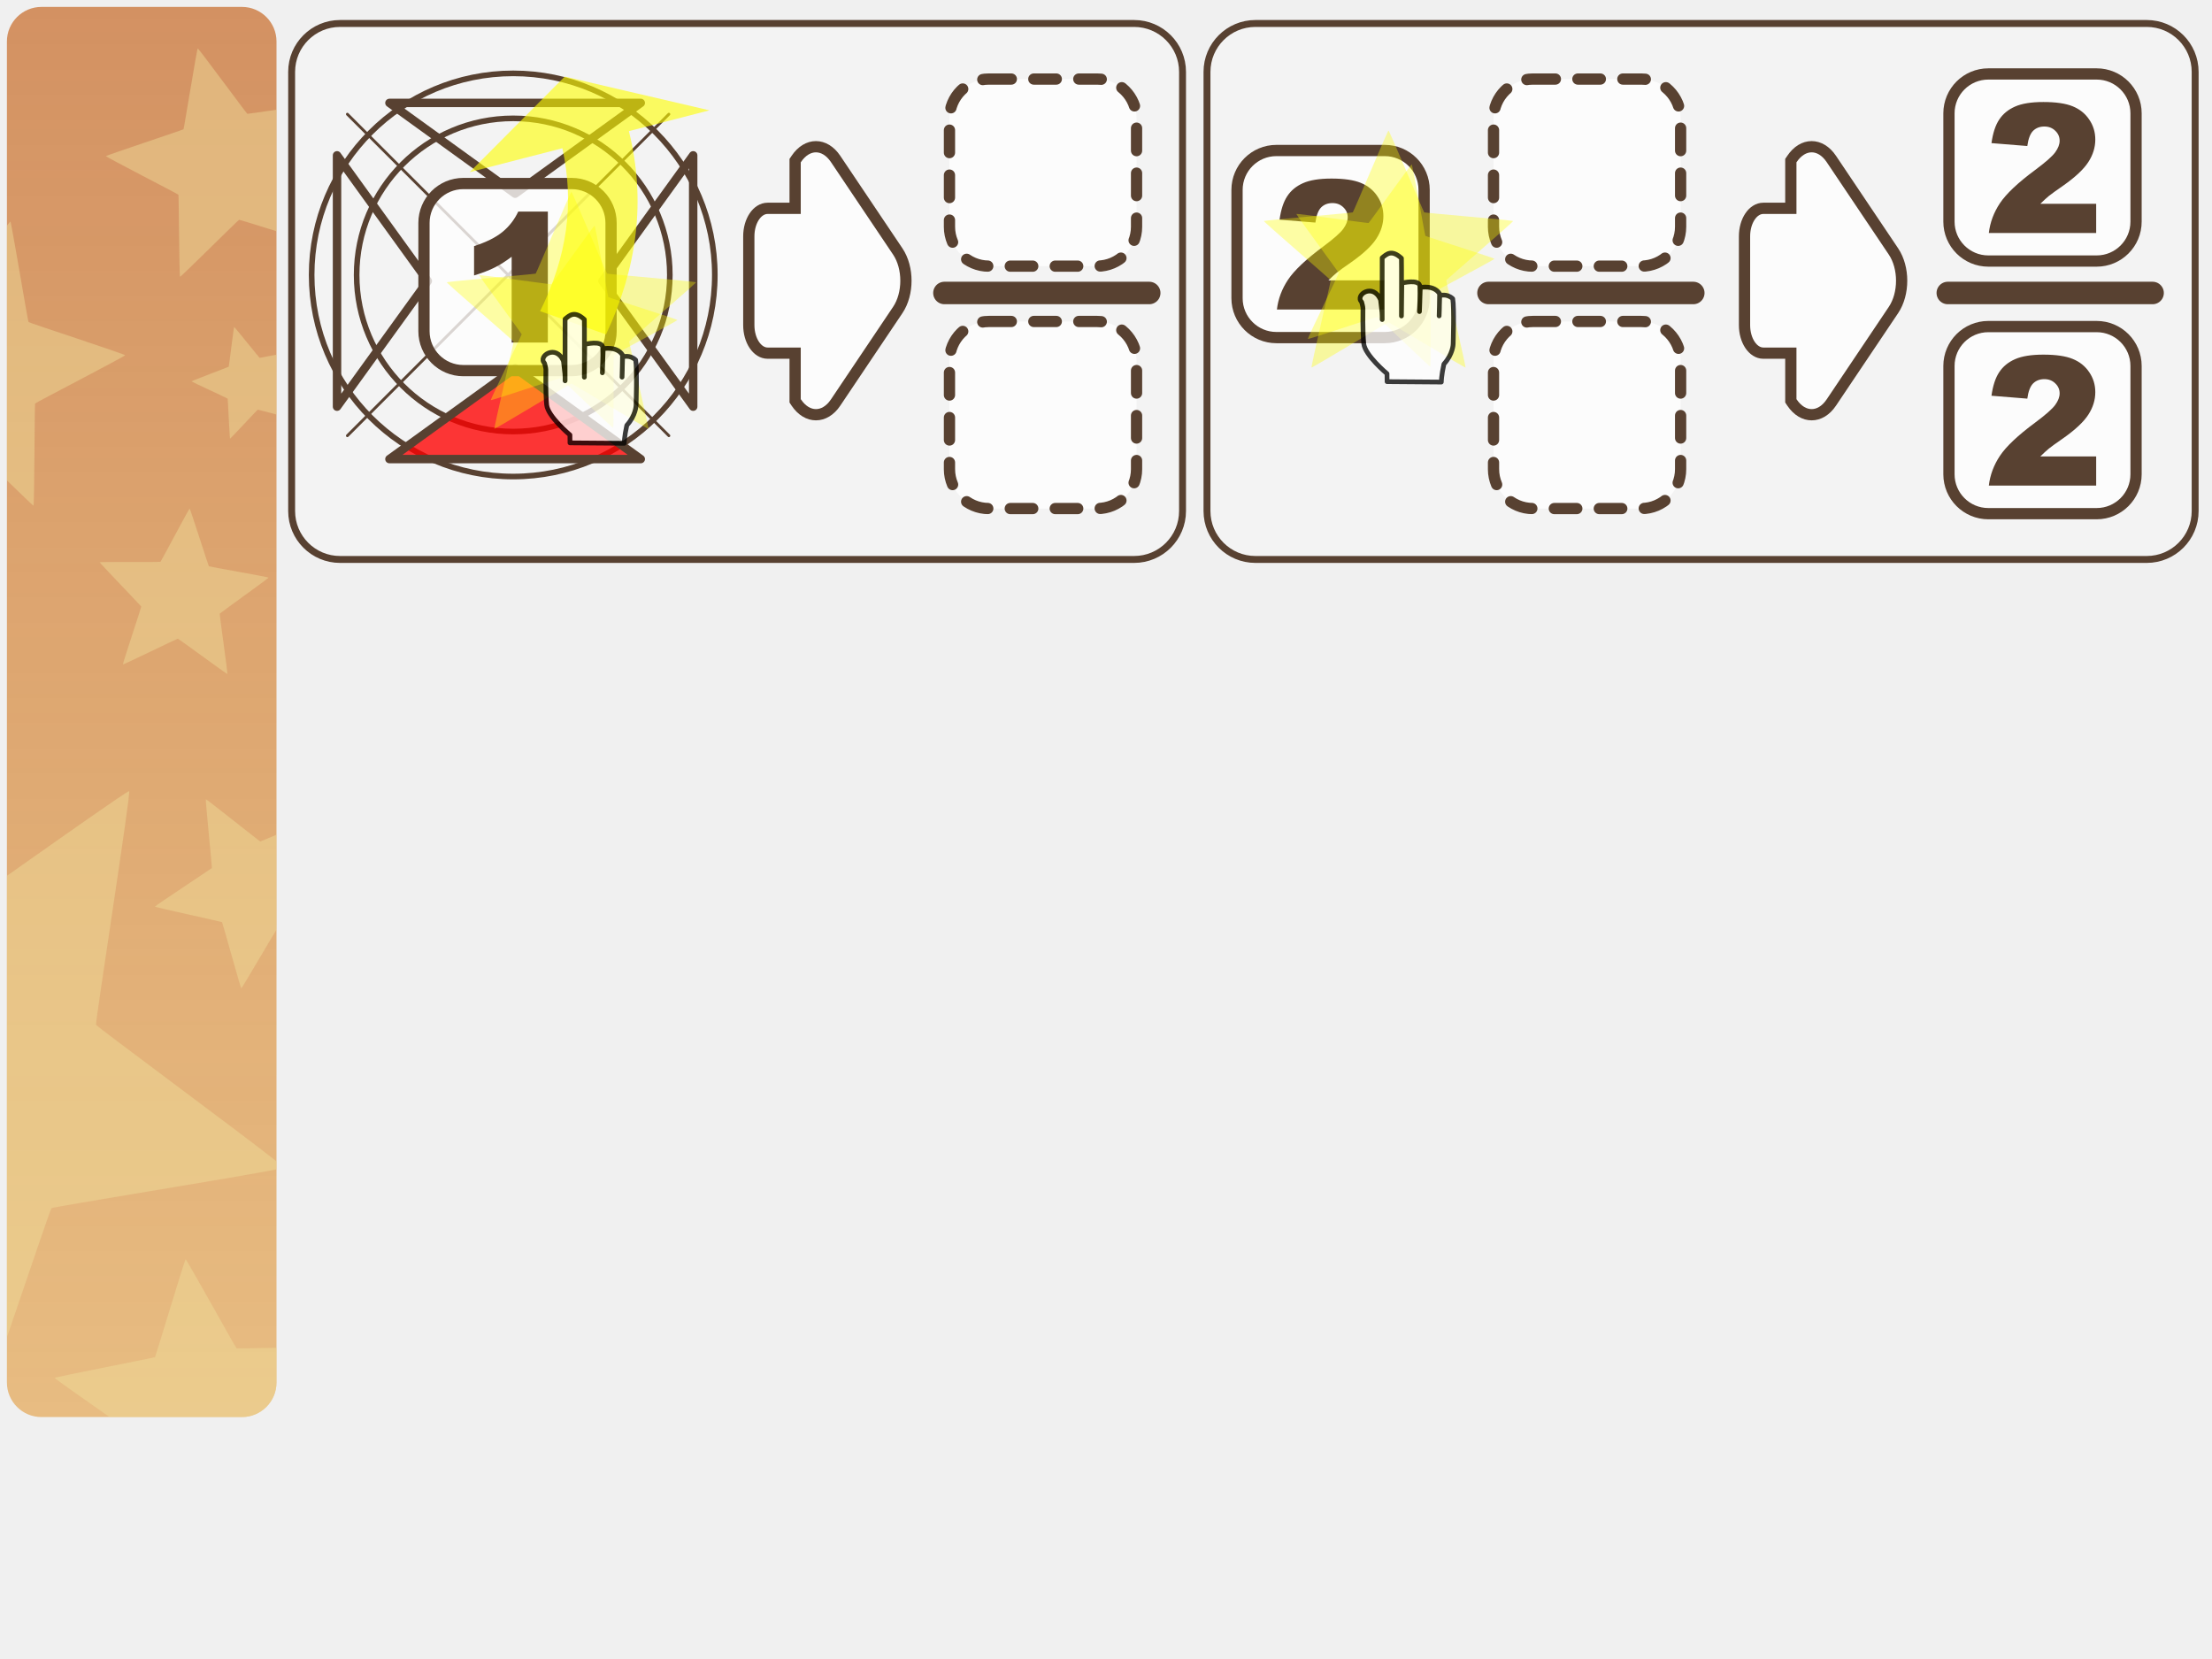
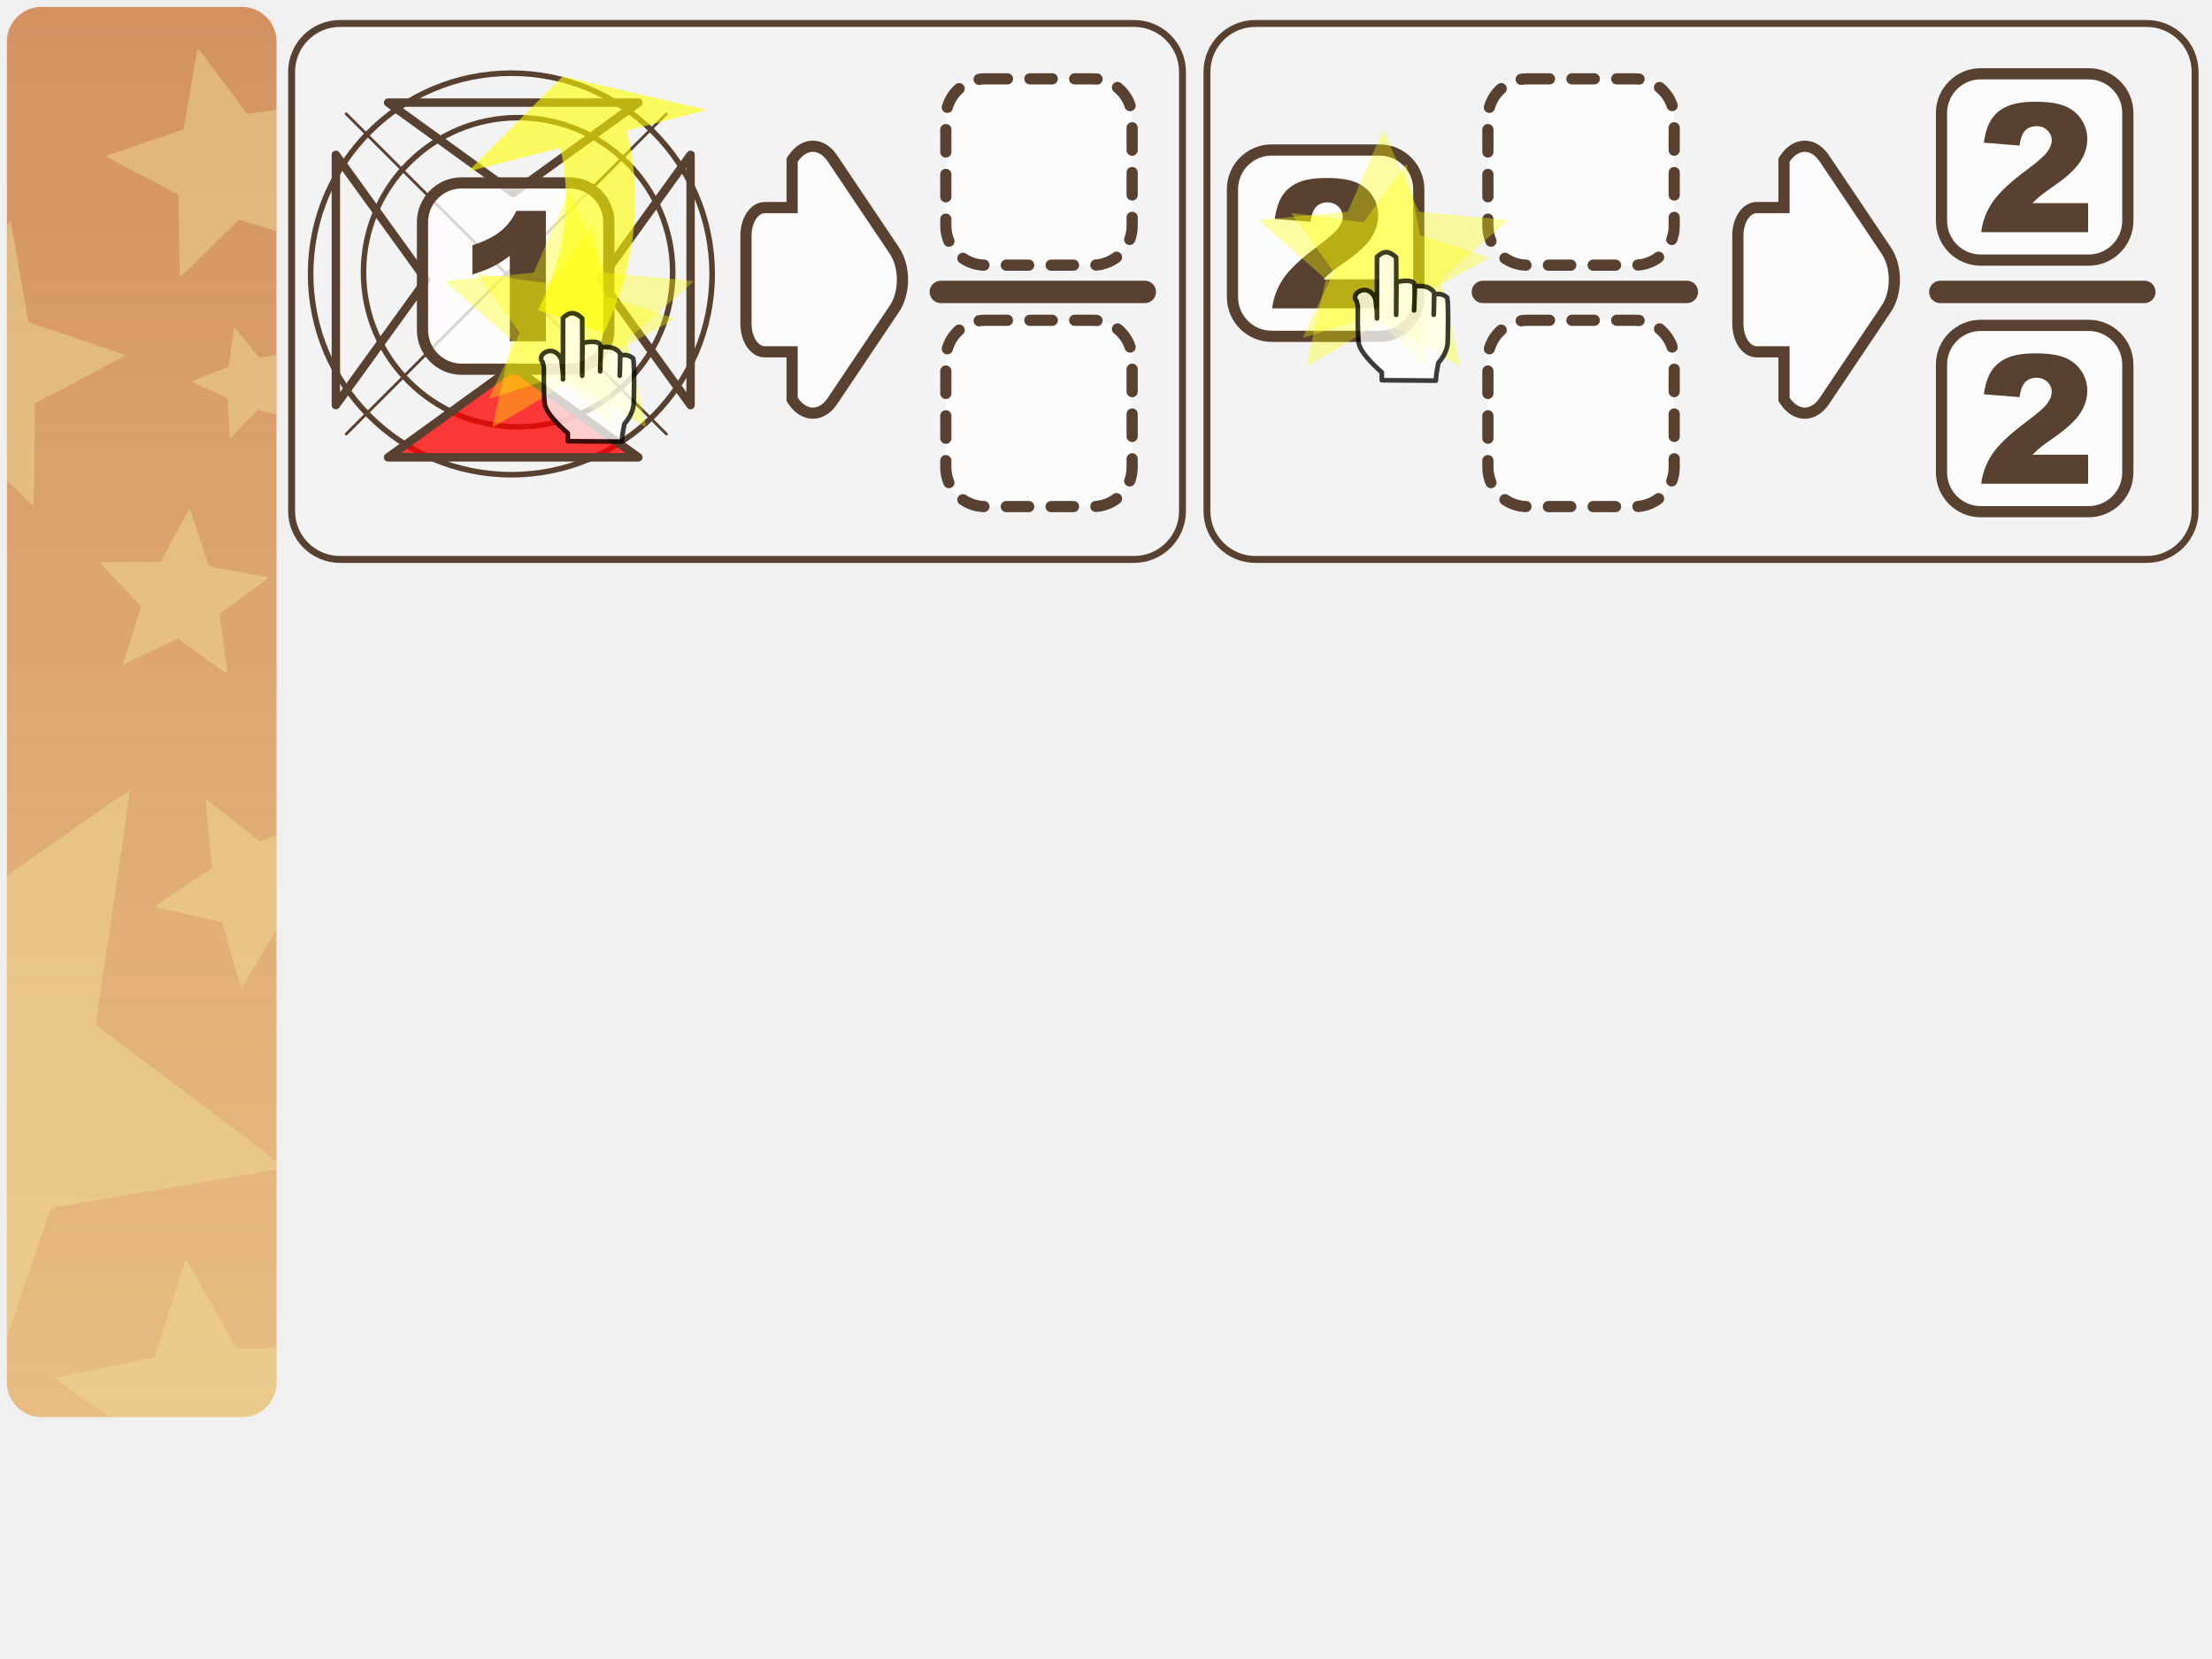
<svg xmlns="http://www.w3.org/2000/svg" xmlns:xlink="http://www.w3.org/1999/xlink" version="1.0" width="100%" height="100%" viewBox="0 0 640 480" id="equation" style="display:inline">
  <defs id="defs4">
    <linearGradient id="lg3412">
      <stop id="s3414" style="stop-color:#d39162;stop-opacity:1" offset="0" />
-       <stop id="s3416" style="stop-color:#e5ad62;stop-opacity:0.78" offset="1" />
+       <stop id="s3416" style="stop-color:#e5ad62;stop-opacity:0.77" offset="1" />
    </linearGradient>
    <linearGradient x1="41" y1="2" x2="41" y2="410" id="lg3418" xlink:href="#lg3412" gradientUnits="userSpaceOnUse" />
  </defs>
  <g id="source">
    <rect width="78" height="408" ry="10" x="2" y="2" id="rect6" style="fill:url(#lg3418);fill-opacity:1" />
    <path d="M 57.21,14 C 56.98,14.05 53.24,37.22 53.09,37.4 C 52.93,37.58 30.67,44.95 30.65,45.18 C 30.63,45.42 51.5,56.14 51.62,56.34 C 51.74,56.54 51.87,80 52.09,80.09 C 52.31,80.18 68.95,63.64 69.18,63.59 C 69.29,63.56 74.58,65.22 80,66.9 L 80,31.75 C 75.57,32.39 71.64,32.97 71.56,32.93 C 71.34,32.84 57.44,13.94 57.21,14 z M 3,64.09 C 2.96,64.08 2.57,64.57 2,65.31 L 2,139 C 6.01,142.89 9.57,146.32 9.68,146.28 C 9.96,146.16 10,117 10.15,116.75 C 10.31,116.49 36.24,103.07 36.21,102.78 C 36.19,102.48 8.44,93.41 8.25,93.18 C 8.05,92.96 3.28,64.16 3,64.09 z M 67.75,94.59 C 67.63,94.62 66.25,106 66.18,106.09 C 66.11,106.18 55.41,110.22 55.4,110.34 C 55.4,110.45 65.81,115.24 65.87,115.34 C 65.93,115.43 66.45,126.89 66.56,126.93 C 66.67,126.97 74.45,118.56 74.56,118.53 C 74.61,118.51 77.3,119.22 80,119.93 L 80,102.62 C 77.64,103.07 75.17,103.54 75.12,103.53 C 75.01,103.49 67.86,94.56 67.75,94.59 z M 54.87,147.15 C 54.69,147.14 46.58,162.47 46.43,162.56 C 46.28,162.65 28.91,162.52 28.84,162.68 C 28.77,162.84 40.83,175.32 40.87,175.5 C 40.91,175.67 35.43,192.13 35.56,192.25 C 35.69,192.36 51.29,184.76 51.46,184.78 C 51.64,184.79 65.63,195.09 65.78,195 C 65.93,194.9 63.49,177.72 63.56,177.56 C 63.63,177.4 77.75,167.29 77.71,167.12 C 77.67,166.95 60.56,163.95 60.43,163.84 C 60.3,163.72 55.05,147.17 54.87,147.15 z M 37.37,228.9 C 37.02,228.69 17.94,242.16 2,253.4 L 2,386.93 C 8.02,369.3 14.61,349.8 14.9,349.56 C 15.37,349.16 68.92,340.57 80,338.34 L 80,336 C 70.07,328.13 28,297.05 27.78,296.5 C 27.52,295.86 37.95,229.26 37.37,228.9 z M 59.56,231.25 C 59.38,231.34 61.39,250.94 61.31,251.12 C 61.22,251.3 44.77,262.11 44.81,262.31 C 44.84,262.5 64.1,266.67 64.25,266.81 C 64.39,266.94 69.61,285.94 69.81,285.96 C 70,285.99 79.55,269.56 80,269 L 80,241.5 C 77.46,242.59 75.37,243.47 75.31,243.46 C 75.11,243.44 59.73,231.15 59.56,231.25 z M 53.71,364.37 C 53.42,364.4 45.06,392.45 44.84,392.65 C 44.62,392.85 15.9,398.39 15.84,398.68 C 15.8,398.86 24.67,405.07 31.71,410 L 70,410 C 75.54,410 80,405.54 80,400 L 80,389.96 C 73.99,390.07 68.54,390.15 68.43,390.09 C 68.18,389.94 54.01,364.34 53.71,364.37 z" id="p3562" style="opacity:0.76;fill:#eedd99;fill-opacity:0.6;fill-rule:nonzero;stroke:none;marker:none;visibility:visible;display:inline;overflow:visible;enable-background:accumulate" />
  </g>
-   <rect width="257.765" height="155.076" ry="14.01" x="84.379" y="6.791" id="rect2439" style="opacity:1;fill:#ffffff;fill-opacity:0.196;fill-rule:nonzero;stroke:#584131;stroke-width:2;stroke-linecap:round;stroke-linejoin:miter;marker:none;marker-start:none;marker-mid:none;marker-end:none;stroke-miterlimit:4;stroke-dasharray:none;stroke-dashoffset:0;stroke-opacity:1;visibility:visible;display:inline;overflow:visible;enable-background:accumulate" />
-   <rect width="285.907" height="155.076" ry="14.01" x="349.219" y="6.791" id="rect3213" style="opacity:1;fill:#ffffff;fill-opacity:0.196;fill-rule:nonzero;stroke:#584131;stroke-width:2;stroke-linecap:round;stroke-linejoin:miter;marker:none;marker-start:none;marker-mid:none;marker-end:none;stroke-miterlimit:4;stroke-dasharray:none;stroke-dashoffset:0;stroke-opacity:1;visibility:visible;display:inline;overflow:visible;enable-background:accumulate" />
-   <g transform="matrix(0.8132705,0,0,0.8132705,17.07766,10.33618)" id="g3409">
-     <path d="M -280.511,88.738 A 71.716,71.716 0 1 1 -423.943,88.738 A 71.716,71.716 0 1 1 -280.511,88.738 z" transform="translate(513.8156,-3.631206)" id="path3268" style="fill:none;fill-opacity:0.78;fill-rule:nonzero;stroke:#584131;stroke-width:2;stroke-linecap:round;stroke-linejoin:round;marker:none;marker-start:none;marker-mid:none;marker-end:none;stroke-miterlimit:4;stroke-dasharray:none;stroke-dashoffset:0;stroke-opacity:1;visibility:visible;display:inline;overflow:visible;enable-background:accumulate" />
-     <path d="M -280.511,88.738 A 71.716,71.716 0 1 1 -423.943,88.738 A 71.716,71.716 0 1 1 -280.511,88.738 z" transform="matrix(0.7768199,0,0,0.7768199,435.2055,16.17326)" id="path3270" style="fill:none;fill-opacity:0.78;fill-rule:nonzero;stroke:#584131;stroke-width:2.575;stroke-linecap:round;stroke-linejoin:round;marker:none;marker-start:none;marker-mid:none;marker-end:none;stroke-miterlimit:4;stroke-dasharray:none;stroke-dashoffset:0;stroke-opacity:1;visibility:visible;display:inline;overflow:visible;enable-background:accumulate" />
-     <path d="M 102.582,27.915 L 216.965,142.298" id="path3272" style="fill:none;fill-opacity:0.78;fill-rule:nonzero;stroke:#584131;stroke-width:1;stroke-linecap:round;stroke-linejoin:round;marker:none;marker-start:none;marker-mid:none;marker-end:none;stroke-miterlimit:4;stroke-dasharray:none;stroke-dashoffset:0;stroke-opacity:1;visibility:visible;display:inline;overflow:visible;enable-background:accumulate" />
-     <path d="M 216.965,27.915 L 102.582,142.298" id="path3274" style="fill:none;fill-opacity:0.78;fill-rule:nonzero;stroke:#584131;stroke-width:1;stroke-linecap:round;stroke-linejoin:round;marker:none;marker-start:none;marker-mid:none;marker-end:none;stroke-miterlimit:4;stroke-dasharray:none;stroke-dashoffset:0;stroke-opacity:1;visibility:visible;display:inline;overflow:visible;enable-background:accumulate" />
-     <path d="M 162.267,118.319 L 117.548,150.613 L 206.961,150.613 L 162.267,118.319 z" id="path3276" style="fill:#ff0000;fill-opacity:0.78;fill-rule:nonzero;stroke:#584131;stroke-width:3;stroke-linecap:round;stroke-linejoin:round;marker:none;marker-start:none;marker-mid:none;marker-end:none;stroke-miterlimit:4;stroke-dasharray:none;stroke-dashoffset:0;stroke-opacity:1;visibility:visible;display:inline;overflow:visible;enable-background:accumulate" />
-     <path d="M 162.267,56.202 L 117.548,23.908 L 206.961,23.908 L 162.267,56.202 z" id="path3278" style="fill:none;fill-opacity:0.78;fill-rule:nonzero;stroke:#584131;stroke-width:3;stroke-linecap:round;stroke-linejoin:round;marker:none;marker-start:none;marker-mid:none;marker-end:none;stroke-miterlimit:4;stroke-dasharray:none;stroke-dashoffset:0;stroke-opacity:1;visibility:visible;display:inline;overflow:visible;enable-background:accumulate" />
-     <path d="M 131.196,87.273 L 98.902,42.554 L 98.902,131.967 L 131.196,87.273 z" id="path3280" style="fill:none;fill-opacity:0.78;fill-rule:nonzero;stroke:#584131;stroke-width:3;stroke-linecap:round;stroke-linejoin:round;marker:none;marker-start:none;marker-mid:none;marker-end:none;stroke-miterlimit:4;stroke-dasharray:none;stroke-dashoffset:0;stroke-opacity:1;visibility:visible;display:inline;overflow:visible;enable-background:accumulate" />
-     <path d="M 193.313,87.273 L 225.607,42.554 L 225.607,131.967 L 193.313,87.273 z" id="path3282" style="fill:none;fill-opacity:0.78;fill-rule:nonzero;stroke:#584131;stroke-width:3;stroke-linecap:round;stroke-linejoin:round;marker:none;marker-start:none;marker-mid:none;marker-end:none;stroke-miterlimit:4;stroke-dasharray:none;stroke-dashoffset:0;stroke-opacity:1;visibility:visible;display:inline;overflow:visible;enable-background:accumulate" />
-     <g transform="translate(403.1217,-155.2861)" id="g3215">
-       <rect width="66.56" height="66.56" ry="14.01" x="-273.286" y="207.869" id="rect3217" style="opacity:1;fill:#ffffff;fill-opacity:0.78;fill-rule:nonzero;stroke:#584131;stroke-width:4;stroke-linecap:round;stroke-linejoin:miter;marker:none;stroke-miterlimit:4;stroke-dasharray:none;stroke-dashoffset:0;stroke-opacity:1;visibility:visible;overflow:visible;enable-background:accumulate" />
-       <path d="M -229.216,217.852 L -229.216,264.446 L -242.091,264.446 L -242.091,233.915 C -244.175,235.498 -246.196,236.779 -248.154,237.758 C -250.091,238.738 -252.529,239.675 -255.466,240.571 L -255.466,230.133 C -251.133,228.738 -247.768,227.06 -245.373,225.102 C -242.977,223.144 -241.102,220.727 -239.748,217.852 L -229.216,217.852" id="path3219" style="font-size:64px;font-style:normal;font-variant:normal;font-weight:normal;font-stretch:normal;text-align:start;line-height:80%;writing-mode:lr-tb;text-anchor:start;fill:#584131;fill-opacity:1;stroke:none;stroke-width:1px;stroke-linecap:butt;stroke-linejoin:miter;stroke-opacity:1;font-family:Arial Black;-inkscape-font-specification:Arial Black" />
+   <rect width="257.76" height="155.07" ry="14.01" x="84.37" y="6.79" id="r2439" style="opacity:1;fill:#ffffff;fill-opacity:0.19;fill-rule:nonzero;stroke:#584131;stroke-width:2;stroke-linecap:round;stroke-linejoin:miter;marker:none;stroke-miterlimit:4;stroke-dasharray:none;stroke-dashoffset:0;stroke-opacity:1;visibility:visible;display:inline;overflow:visible;enable-background:accumulate" />
+   <rect width="285.90" height="155.07" ry="14.01" x="349.21" y="6.79" id="r3213" style="opacity:1;fill:#ffffff;fill-opacity:0.19;fill-rule:nonzero;stroke:#584131;stroke-width:2;stroke-linecap:round;stroke-linejoin:miter;marker:none;stroke-miterlimit:4;stroke-dasharray:none;stroke-dashoffset:0;stroke-opacity:1;visibility:visible;display:inline;overflow:visible;enable-background:accumulate" />
+   <g transform="matrix(0.81,0,0,0.81,17.07,10.33)" id="g3409">
+     <path d="M -280.51,88.73 A 71.71,71.71 0 1 1 -423.94,88.73 A 71.71,71.71 0 1 1 -280.51,88.73 z" transform="translate(513.81,-3.63)" id="p3268" style="fill:none;fill-opacity:0.77;fill-rule:nonzero;stroke:#584131;stroke-width:2;stroke-linecap:round;stroke-linejoin:round;marker:none;stroke-miterlimit:4;stroke-dasharray:none;stroke-dashoffset:0;stroke-opacity:1;visibility:visible;display:inline;overflow:visible;enable-background:accumulate" />
+     <path d="M -280.51,88.73 A 71.71,71.71 0 1 1 -423.94,88.73 A 71.71,71.71 0 1 1 -280.51,88.73 z" transform="matrix(0.77,0,0,0.77,435.20,16.17)" id="p3270" style="fill:none;fill-opacity:0.77;fill-rule:nonzero;stroke:#584131;stroke-width:2.57;stroke-linecap:round;stroke-linejoin:round;marker:none;stroke-miterlimit:4;stroke-dasharray:none;stroke-dashoffset:0;stroke-opacity:1;visibility:visible;display:inline;overflow:visible;enable-background:accumulate" />
+     <path d="M 102.58,27.91 L 216.96,142.29" id="p3272" style="fill:none;fill-opacity:0.77;fill-rule:nonzero;stroke:#584131;stroke-width:1;stroke-linecap:round;stroke-linejoin:round;marker:none;stroke-miterlimit:4;stroke-dasharray:none;stroke-dashoffset:0;stroke-opacity:1;visibility:visible;display:inline;overflow:visible;enable-background:accumulate" />
+     <path d="M 216.96,27.91 L 102.58,142.29" id="p3274" style="fill:none;fill-opacity:0.77;fill-rule:nonzero;stroke:#584131;stroke-width:1;stroke-linecap:round;stroke-linejoin:round;marker:none;stroke-miterlimit:4;stroke-dasharray:none;stroke-dashoffset:0;stroke-opacity:1;visibility:visible;display:inline;overflow:visible;enable-background:accumulate" />
+     <path d="M 162.26,118.31 L 117.54,150.61 L 206.96,150.61 L 162.26,118.31 z" id="p3276" style="fill:#ff0000;fill-opacity:0.77;fill-rule:nonzero;stroke:#584131;stroke-width:3;stroke-linecap:round;stroke-linejoin:round;marker:none;stroke-miterlimit:4;stroke-dasharray:none;stroke-dashoffset:0;stroke-opacity:1;visibility:visible;display:inline;overflow:visible;enable-background:accumulate" />
+     <path d="M 162.26,56.20 L 117.54,23.90 L 206.96,23.90 L 162.26,56.20 z" id="p3278" style="fill:none;fill-opacity:0.77;fill-rule:nonzero;stroke:#584131;stroke-width:3;stroke-linecap:round;stroke-linejoin:round;marker:none;stroke-miterlimit:4;stroke-dasharray:none;stroke-dashoffset:0;stroke-opacity:1;visibility:visible;display:inline;overflow:visible;enable-background:accumulate" />
+     <path d="M 131.19,87.27 L 98.90,42.55 L 98.90,131.96 L 131.19,87.27 z" id="p3280" style="fill:none;fill-opacity:0.77;fill-rule:nonzero;stroke:#584131;stroke-width:3;stroke-linecap:round;stroke-linejoin:round;marker:none;stroke-miterlimit:4;stroke-dasharray:none;stroke-dashoffset:0;stroke-opacity:1;visibility:visible;display:inline;overflow:visible;enable-background:accumulate" />
+     <path d="M 193.31,87.27 L 225.60,42.55 L 225.60,131.96 L 193.31,87.27 z" id="p3282" style="fill:none;fill-opacity:0.77;fill-rule:nonzero;stroke:#584131;stroke-width:3;stroke-linecap:round;stroke-linejoin:round;marker:none;stroke-miterlimit:4;stroke-dasharray:none;stroke-dashoffset:0;stroke-opacity:1;visibility:visible;display:inline;overflow:visible;enable-background:accumulate" />
+     <g transform="translate(403.12,-155.28)" id="g3215">
+       <rect width="66.55" height="66.55" ry="14.01" x="-273.28" y="207.86" id="r3217" style="opacity:1;fill:#ffffff;fill-opacity:0.77;fill-rule:nonzero;stroke:#584131;stroke-width:4;stroke-linecap:round;stroke-linejoin:miter;marker:none;stroke-miterlimit:4;stroke-dasharray:none;stroke-dashoffset:0;stroke-opacity:1;visibility:visible;overflow:visible;enable-background:accumulate" />
+       <path d="M -229.21,217.85 L -229.21,264.44 L -242.09,264.44 L -242.09,233.91 C -244.17,235.49 -246.19,236.77 -248.15,237.75 C -250.09,238.73 -252.52,239.67 -255.46,240.57 L -255.46,230.13 C -251.13,228.73 -247.76,227.06 -245.37,225.10 C -242.97,223.14 -241.10,220.72 -239.74,217.85 L -229.21,217.85" id="p3219" style="font-size:64px;font-style:normal;font-variant:normal;font-weight:normal;font-stretch:normal;text-align:start;line-height:80.00%;writing-mode:lr-tb;text-anchor:start;fill:#584131;fill-opacity:1;stroke:none;font-family:Arial Black;-inkscape-font-specification:Arial Black" />
    </g>
-     <path d="M 146.094,48.533 L 179.073,40.03 C 183.397,59.753 180.786,78.476 171.162,97.996 L 194.595,106.261 C 205.673,82.682 208.893,58.805 202.744,33.939 L 231.386,26.542 L 179.913,14.546 L 146.094,48.533 z" id="path3221" style="opacity:0.76;fill:#ffff00;fill-opacity:0.791;fill-rule:nonzero;stroke:none;stroke-width:1;stroke-linecap:butt;stroke-linejoin:miter;marker:none;marker-start:none;marker-mid:none;marker-end:none;stroke-miterlimit:4;stroke-dasharray:none;stroke-dashoffset:0;stroke-opacity:1;visibility:visible;display:inline;overflow:visible;enable-background:accumulate" />
-     <g transform="translate(2.633352,-12.65014)" id="g3635">
-       <path d="M 179.651,68.171 C 179.96,68.171 192.101,97.104 192.358,97.284 C 192.615,97.477 223.873,100.072 223.975,100.38 C 224.078,100.676 200.31,121.142 200.207,121.45 C 200.117,121.746 207.299,152.284 207.042,152.477 C 206.785,152.657 179.96,136.392 179.651,136.392 C 179.343,136.392 152.517,152.657 152.26,152.477 C 152.003,152.284 159.185,121.746 159.095,121.45 C 158.992,121.142 135.224,100.676 135.327,100.38 C 135.43,100.072 166.688,97.477 166.945,97.284 C 167.202,97.104 179.343,68.171 179.651,68.171 z" id="path3327" style="opacity:1;fill:#ffff00;fill-opacity:0.35;fill-rule:nonzero;stroke:none;marker:none;visibility:visible;overflow:visible;enable-background:accumulate" />
-       <path d="M 187.918,80.198 C 188.163,80.253 192.611,105.453 192.783,105.643 C 192.953,105.842 217.349,113.535 217.376,113.798 C 217.404,114.052 194.813,126.052 194.676,126.279 C 194.551,126.498 194.766,152.082 194.527,152.19 C 194.29,152.286 175.88,134.519 175.635,134.463 C 175.389,134.408 151.123,142.516 150.951,142.326 C 150.781,142.127 161.992,119.128 161.974,118.877 C 161.948,118.613 146.726,98.054 146.861,97.838 C 146.999,97.611 172.33,101.174 172.569,101.067 C 172.806,100.971 187.672,80.142 187.918,80.198 z" id="path3333" style="opacity:1;fill:#ffff00;fill-opacity:0.35;fill-rule:nonzero;stroke:none;marker:none;visibility:visible;overflow:visible;enable-background:accumulate" />
-       <path d="M 179.145,157.499 C 179.145,156.929 179.125,154.669 179.125,154.669 C 179.125,154.669 171.275,148.109 170.845,143.979 C 170.415,139.849 170.565,131.429 170.565,131.429 C 170.565,131.429 170.595,130.929 170.085,129.149 C 167.575,126.679 174.235,122.189 176.835,128.429 C 177.405,132.999 177.425,133.419 177.405,135.419 C 177.405,136.139 177.375,116.059 177.405,113.449 C 178.995,112.119 180.755,110.379 184.255,113.599 C 184.335,115.539 184.255,134.139 184.255,134.139 L 184.395,122.439 C 184.395,122.439 190.665,120.869 190.805,123.579 C 190.955,126.289 190.665,132.569 190.665,132.569 L 190.955,124.009 C 190.955,124.009 195.835,122.969 197.835,126.249 C 197.825,130.539 197.665,134.109 197.665,134.109 C 197.665,134.109 197.645,133.739 197.865,126.909 C 198.005,126.909 200.365,126.009 202.505,127.999 C 203.075,131.139 202.655,144.129 202.655,144.129 C 202.655,144.129 202.615,147.679 199.365,151.249 C 198.455,155.329 198.445,157.649 198.445,157.649 L 179.145,157.499 z" id="path3329" style="opacity:0.76;fill:#ffffff;fill-rule:evenodd;stroke:#000000;stroke-width:1.68px;stroke-linecap:butt;stroke-linejoin:round;stroke-opacity:1" />
+     <path d="M 146.09,48.53 L 179.07,40.03 C 183.39,59.75 180.78,78.47 171.16,97.99 L 194.59,106.26 C 205.67,82.68 208.89,58.80 202.74,33.93 L 231.38,26.54 L 179.91,14.54 L 146.09,48.53 z" id="p3221" style="opacity:0.76;fill:#ffff00;fill-opacity:0.79;fill-rule:nonzero;stroke:none;marker:none;visibility:visible;display:inline;overflow:visible;enable-background:accumulate" />
+     <g transform="translate(2.63,-12.65)" id="g3635">
+       <path d="M 179.65,68.17 C 179.95,68.17 192.10,97.10 192.35,97.28 C 192.61,97.47 223.87,100.07 223.97,100.38 C 224.07,100.67 200.31,121.14 200.20,121.45 C 200.11,121.74 207.29,152.28 207.04,152.47 C 206.78,152.65 179.95,136.39 179.65,136.39 C 179.34,136.39 152.51,152.65 152.26,152.47 C 152.00,152.28 159.18,121.74 159.09,121.45 C 158.99,121.14 135.22,100.67 135.32,100.38 C 135.42,100.07 166.68,97.47 166.94,97.28 C 167.20,97.10 179.34,68.17 179.65,68.17 z" id="p3327" style="opacity:1;fill:#ffff00;fill-opacity:0.35;fill-rule:nonzero;stroke:none;marker:none;visibility:visible;overflow:visible;enable-background:accumulate" />
+       <path d="M 187.91,80.19 C 188.16,80.25 192.61,105.45 192.78,105.64 C 192.95,105.84 217.34,113.53 217.37,113.79 C 217.40,114.05 194.81,126.05 194.67,126.27 C 194.55,126.49 194.76,152.08 194.52,152.18 C 194.28,152.28 175.88,134.51 175.63,134.46 C 175.38,134.40 151.12,142.51 150.95,142.32 C 150.78,142.12 161.99,119.12 161.97,118.87 C 161.94,118.61 146.72,98.05 146.86,97.83 C 146.99,97.61 172.32,101.17 172.56,101.06 C 172.80,100.97 187.67,80.14 187.91,80.19 z" id="p3333" style="opacity:1;fill:#ffff00;fill-opacity:0.35;fill-rule:nonzero;stroke:none;marker:none;visibility:visible;overflow:visible;enable-background:accumulate" />
+       <path d="M 179.14,157.49 C 179.14,156.92 179.12,154.66 179.12,154.66 C 179.12,154.66 171.27,148.10 170.84,143.97 C 170.41,139.84 170.56,131.42 170.56,131.42 C 170.56,131.42 170.59,130.92 170.08,129.14 C 167.57,126.67 174.23,122.18 176.83,128.42 C 177.40,132.99 177.42,133.41 177.40,135.41 C 177.40,136.13 177.37,116.05 177.40,113.44 C 178.99,112.11 180.75,110.37 184.25,113.59 C 184.33,115.53 184.25,134.13 184.25,134.13 L 184.39,122.43 C 184.39,122.43 190.66,120.86 190.80,123.57 C 190.95,126.28 190.66,132.56 190.66,132.56 L 190.95,124.00 C 190.95,124.00 195.83,122.96 197.83,126.24 C 197.82,130.53 197.66,134.10 197.66,134.10 C 197.66,134.10 197.64,133.73 197.86,126.90 C 198.00,126.90 200.36,126.00 202.50,127.99 C 203.07,131.13 202.65,144.12 202.65,144.12 C 202.65,144.12 202.61,147.67 199.36,151.24 C 198.45,155.32 198.44,157.64 198.44,157.64 L 179.14,157.49 z" id="p3329" style="opacity:0.76;fill:#ffffff;fill-rule:evenodd;stroke:#000000;stroke-width:1.67px;stroke-linecap:butt;stroke-linejoin:round;stroke-opacity:1" />
    </g>
-     <path d="M 269.277,39.486 C 266.757,39.486 264.237,40.936 262.297,43.816 L 261.877,44.436 L 261.877,61.406 L 252.097,61.406 C 248.387,61.406 245.397,65.856 245.397,71.376 L 245.397,102.946 C 245.397,108.466 248.387,112.926 252.097,112.926 L 261.877,112.926 L 261.877,129.886 L 262.297,130.516 C 266.177,136.276 272.397,136.276 276.267,130.516 L 298.397,97.566 C 302.267,91.796 302.267,82.526 298.397,76.756 L 276.267,43.816 C 274.327,40.936 271.807,39.486 269.277,39.486 z" id="path3292" style="opacity:1;fill:#ffffff;fill-opacity:0.78;fill-rule:nonzero;stroke:#584131;stroke-width:4;stroke-linecap:round;stroke-linejoin:miter;marker:none;stroke-miterlimit:4;stroke-dasharray:none;stroke-dashoffset:0;stroke-opacity:1;visibility:visible;overflow:visible;enable-background:accumulate" />
-     <rect width="66.56" height="66.56" ry="14.01" x="316.785" y="15.415" id="rect3302" style="fill:#ffffff;fill-opacity:0.78;fill-rule:nonzero;stroke:#584131;stroke-width:4;stroke-linecap:round;stroke-linejoin:miter;marker:none;stroke-miterlimit:4;stroke-dasharray:8, 8;stroke-dashoffset:0;stroke-opacity:1;visibility:visible;overflow:visible;enable-background:accumulate" />
-     <rect width="66.56" height="66.56" ry="14.01" x="316.785" y="101.656" id="rect3304" style="fill:#ffffff;fill-opacity:0.78;fill-rule:nonzero;stroke:#584131;stroke-width:4;stroke-linecap:round;stroke-linejoin:miter;marker:none;stroke-miterlimit:4;stroke-dasharray:8, 8;stroke-dashoffset:0;stroke-opacity:1;visibility:visible;overflow:visible;enable-background:accumulate" />
-     <path d="M 314.993,91.521 L 387.853,91.521" id="path3306" style="fill:none;fill-rule:evenodd;stroke:#584131;stroke-width:8;stroke-linecap:round;stroke-linejoin:miter;stroke-miterlimit:4;stroke-dasharray:none;stroke-opacity:1" />
+     <path d="M 269.27,39.48 C 266.75,39.48 264.23,40.93 262.29,43.81 L 261.87,44.43 L 261.87,61.40 L 252.09,61.40 C 248.38,61.40 245.39,65.85 245.39,71.37 L 245.39,102.94 C 245.39,108.46 248.38,112.92 252.09,112.92 L 261.87,112.92 L 261.87,129.88 L 262.29,130.51 C 266.17,136.27 272.39,136.27 276.26,130.51 L 298.39,97.56 C 302.26,91.79 302.26,82.52 298.39,76.75 L 276.26,43.81 C 274.32,40.93 271.80,39.48 269.27,39.48 z" id="p3292" style="opacity:1;fill:#ffffff;fill-opacity:0.77;fill-rule:nonzero;stroke:#584131;stroke-width:4;stroke-linecap:round;stroke-linejoin:miter;marker:none;stroke-miterlimit:4;stroke-dasharray:none;stroke-dashoffset:0;stroke-opacity:1;visibility:visible;overflow:visible;enable-background:accumulate" />
+     <rect width="66.55" height="66.55" ry="14.01" x="316.78" y="15.41" id="r3302" style="fill:#ffffff;fill-opacity:0.77;fill-rule:nonzero;stroke:#584131;stroke-width:4;stroke-linecap:round;stroke-linejoin:miter;marker:none;stroke-miterlimit:4;stroke-dasharray:8, 8;stroke-dashoffset:0;stroke-opacity:1;visibility:visible;overflow:visible;enable-background:accumulate" />
+     <rect width="66.55" height="66.55" ry="14.01" x="316.78" y="101.65" id="r3304" style="fill:#ffffff;fill-opacity:0.77;fill-rule:nonzero;stroke:#584131;stroke-width:4;stroke-linecap:round;stroke-linejoin:miter;marker:none;stroke-miterlimit:4;stroke-dasharray:8, 8;stroke-dashoffset:0;stroke-opacity:1;visibility:visible;overflow:visible;enable-background:accumulate" />
+     <path d="M 314.99,91.52 L 387.85,91.52" id="p3306" style="fill:none;fill-rule:evenodd;stroke:#584131;stroke-width:8;stroke-linecap:round;stroke-linejoin:miter;stroke-miterlimit:4;stroke-dasharray:none;stroke-opacity:1" />
  </g>
-   <g transform="matrix(0.8132705,0,0,0.8132705,29.78688,10.33618)" id="g3389">
-     <rect width="66.56" height="66.56" ry="14.01" x="494.714" y="15.415" id="rect3353" style="fill:#ffffff;fill-opacity:0.78;fill-rule:nonzero;stroke:#584131;stroke-width:4;stroke-linecap:round;stroke-linejoin:miter;marker:none;stroke-miterlimit:4;stroke-dasharray:8, 8;stroke-dashoffset:0;stroke-opacity:1;visibility:visible;overflow:visible;enable-background:accumulate" />
-     <rect width="66.56" height="66.56" ry="14.01" x="494.714" y="101.656" id="rect3355" style="fill:#ffffff;fill-opacity:0.78;fill-rule:nonzero;stroke:#584131;stroke-width:4;stroke-linecap:round;stroke-linejoin:miter;marker:none;stroke-miterlimit:4;stroke-dasharray:8, 8;stroke-dashoffset:0;stroke-opacity:1;visibility:visible;overflow:visible;enable-background:accumulate" />
-     <path d="M 492.922,91.521 L 565.782,91.521" id="path3357" style="fill:none;fill-rule:evenodd;stroke:#584131;stroke-width:8;stroke-linecap:round;stroke-linejoin:miter;stroke-miterlimit:4;stroke-dasharray:none;stroke-opacity:1" />
-     <path d="M 607.886,39.486 C 605.366,39.486 602.846,40.936 600.906,43.816 L 600.486,44.436 L 600.486,61.406 L 590.706,61.406 C 586.996,61.406 584.006,65.856 584.006,71.376 L 584.006,102.946 C 584.006,108.466 586.996,112.926 590.706,112.926 L 600.486,112.926 L 600.486,129.886 L 600.906,130.516 C 604.786,136.276 611.006,136.276 614.876,130.516 L 637.006,97.566 C 640.876,91.796 640.876,82.526 637.006,76.756 L 614.876,43.816 C 612.936,40.936 610.416,39.486 607.886,39.486 z" id="path3359" style="opacity:1;fill:#ffffff;fill-opacity:0.78;fill-rule:nonzero;stroke:#584131;stroke-width:4;stroke-linecap:round;stroke-linejoin:miter;marker:none;stroke-miterlimit:4;stroke-dasharray:none;stroke-dashoffset:0;stroke-opacity:1;visibility:visible;overflow:visible;enable-background:accumulate" />
-     <path d="M 656.326,91.521 L 729.186,91.521" id="path3361" style="fill:none;fill-rule:evenodd;stroke:#584131;stroke-width:8;stroke-linecap:round;stroke-linejoin:miter;stroke-miterlimit:4;stroke-dasharray:none;stroke-opacity:1" />
-     <g transform="translate(597.3333,-167.0355)" id="g3363">
-       <rect width="66.56" height="66.56" ry="14.01" x="-193.87" y="207.869" id="rect3365" style="opacity:1;fill:#ffffff;fill-opacity:0.78;fill-rule:nonzero;stroke:#584131;stroke-width:4;stroke-linecap:round;stroke-linejoin:miter;marker:none;stroke-miterlimit:4;stroke-dasharray:none;stroke-dashoffset:0;stroke-opacity:1;visibility:visible;overflow:visible;enable-background:accumulate" />
-       <path d="M -141.496,264.446 L -179.683,264.446 C -179.246,260.675 -177.923,257.133 -175.715,253.821 C -173.485,250.488 -169.319,246.56 -163.215,242.04 C -159.485,239.269 -157.1,237.165 -156.058,235.727 C -155.017,234.29 -154.496,232.925 -154.496,231.633 C -154.496,230.238 -155.017,229.05 -156.058,228.071 C -157.079,227.071 -158.371,226.571 -159.933,226.571 C -161.558,226.571 -162.892,227.081 -163.933,228.102 C -164.954,229.123 -165.642,230.925 -165.996,233.508 L -178.746,232.477 C -178.246,228.894 -177.329,226.102 -175.996,224.102 C -174.662,222.081 -172.787,220.54 -170.371,219.477 C -167.933,218.394 -164.569,217.852 -160.277,217.852 C -155.798,217.852 -152.319,218.363 -149.84,219.383 C -147.34,220.404 -145.381,221.977 -143.965,224.102 C -142.527,226.206 -141.808,228.571 -141.808,231.196 C -141.808,233.988 -142.631,236.654 -144.277,239.196 C -145.902,241.738 -148.871,244.529 -153.183,247.571 C -155.746,249.342 -157.465,250.581 -158.34,251.29 C -159.194,251.998 -160.204,252.925 -161.371,254.071 L -141.496,254.071 L -141.496,264.446" id="path3367" style="font-size:64px;font-style:normal;font-variant:normal;font-weight:normal;font-stretch:normal;text-align:start;line-height:80%;writing-mode:lr-tb;text-anchor:start;fill:#584131;fill-opacity:1;stroke:none;stroke-width:1px;stroke-linecap:butt;stroke-linejoin:miter;stroke-opacity:1;font-family:Arial Black;-inkscape-font-specification:Arial Black" />
+   <g transform="matrix(0.81,0,0,0.81,29.78,10.33)" id="g3389">
+     <rect width="66.55" height="66.55" ry="14.01" x="494.71" y="15.41" id="r3353" style="fill:#ffffff;fill-opacity:0.77;fill-rule:nonzero;stroke:#584131;stroke-width:4;stroke-linecap:round;stroke-linejoin:miter;marker:none;stroke-miterlimit:4;stroke-dasharray:8, 8;stroke-dashoffset:0;stroke-opacity:1;visibility:visible;overflow:visible;enable-background:accumulate" />
+     <rect width="66.55" height="66.55" ry="14.01" x="494.71" y="101.65" id="r3355" style="fill:#ffffff;fill-opacity:0.77;fill-rule:nonzero;stroke:#584131;stroke-width:4;stroke-linecap:round;stroke-linejoin:miter;marker:none;stroke-miterlimit:4;stroke-dasharray:8, 8;stroke-dashoffset:0;stroke-opacity:1;visibility:visible;overflow:visible;enable-background:accumulate" />
+     <path d="M 492.92,91.52 L 565.78,91.52" id="p3357" style="fill:none;fill-rule:evenodd;stroke:#584131;stroke-width:8;stroke-linecap:round;stroke-linejoin:miter;stroke-miterlimit:4;stroke-dasharray:none;stroke-opacity:1" />
+     <path d="M 607.88,39.48 C 605.36,39.48 602.84,40.93 600.90,43.81 L 600.48,44.43 L 600.48,61.40 L 590.70,61.40 C 586.99,61.40 584.00,65.85 584.00,71.37 L 584.00,102.94 C 584.00,108.46 586.99,112.92 590.70,112.92 L 600.48,112.92 L 600.48,129.88 L 600.90,130.51 C 604.78,136.27 611.00,136.27 614.87,130.51 L 637.00,97.56 C 640.87,91.79 640.87,82.52 637.00,76.75 L 614.87,43.81 C 612.93,40.93 610.41,39.48 607.88,39.48 z" id="p3359" style="opacity:1;fill:#ffffff;fill-opacity:0.77;fill-rule:nonzero;stroke:#584131;stroke-width:4;stroke-linecap:round;stroke-linejoin:miter;marker:none;stroke-miterlimit:4;stroke-dasharray:none;stroke-dashoffset:0;stroke-opacity:1;visibility:visible;overflow:visible;enable-background:accumulate" />
+     <path d="M 656.32,91.52 L 729.18,91.52" id="p3361" style="fill:none;fill-rule:evenodd;stroke:#584131;stroke-width:8;stroke-linecap:round;stroke-linejoin:miter;stroke-miterlimit:4;stroke-dasharray:none;stroke-opacity:1" />
+     <g transform="translate(597.33,-167.03)" id="g3363">
+       <rect width="66.55" height="66.55" ry="14.01" x="-193.86" y="207.86" id="r3365" style="opacity:1;fill:#ffffff;fill-opacity:0.77;fill-rule:nonzero;stroke:#584131;stroke-width:4;stroke-linecap:round;stroke-linejoin:miter;marker:none;stroke-miterlimit:4;stroke-dasharray:none;stroke-dashoffset:0;stroke-opacity:1;visibility:visible;overflow:visible;enable-background:accumulate" />
+       <path d="M -141.49,264.44 L -179.68,264.44 C -179.24,260.67 -177.92,257.13 -175.71,253.82 C -173.48,250.48 -169.31,246.56 -163.21,242.03 C -159.48,239.26 -157.09,237.16 -156.05,235.72 C -155.01,234.28 -154.49,232.92 -154.49,231.63 C -154.49,230.23 -155.01,229.05 -156.05,228.07 C -157.07,227.07 -158.37,226.57 -159.93,226.57 C -161.55,226.57 -162.89,227.08 -163.93,228.10 C -164.95,229.12 -165.64,230.92 -165.99,233.50 L -178.74,232.47 C -178.24,228.89 -177.32,226.10 -175.99,224.10 C -174.66,222.08 -172.78,220.53 -170.37,219.47 C -167.93,218.39 -164.56,217.85 -160.27,217.85 C -155.79,217.85 -152.31,218.36 -149.83,219.38 C -147.33,220.40 -145.38,221.97 -143.96,224.10 C -142.52,226.20 -141.80,228.57 -141.80,231.19 C -141.80,233.98 -142.63,236.65 -144.27,239.19 C -145.90,241.73 -148.87,244.52 -153.18,247.57 C -155.74,249.34 -157.46,250.58 -158.33,251.28 C -159.19,251.99 -160.20,252.92 -161.37,254.07 L -141.49,254.07 L -141.49,264.44" id="p3367" style="font-size:64px;font-style:normal;font-variant:normal;font-weight:normal;font-stretch:normal;text-align:start;line-height:80.00%;writing-mode:lr-tb;text-anchor:start;fill:#584131;fill-opacity:1;stroke:none;font-family:Arial Black;-inkscape-font-specification:Arial Black" />
    </g>
-     <g transform="translate(850.6099,-194.2695)" id="g3369">
-       <rect width="66.56" height="66.56" ry="14.01" x="-193.87" y="207.869" id="rect3371" style="opacity:1;fill:#ffffff;fill-opacity:0.78;fill-rule:nonzero;stroke:#584131;stroke-width:4;stroke-linecap:round;stroke-linejoin:miter;marker:none;stroke-miterlimit:4;stroke-dasharray:none;stroke-dashoffset:0;stroke-opacity:1;visibility:visible;overflow:visible;enable-background:accumulate" />
-       <path d="M -141.496,264.446 L -179.683,264.446 C -179.246,260.675 -177.923,257.133 -175.715,253.821 C -173.485,250.488 -169.319,246.56 -163.215,242.04 C -159.485,239.269 -157.1,237.165 -156.058,235.727 C -155.017,234.29 -154.496,232.925 -154.496,231.633 C -154.496,230.238 -155.017,229.05 -156.058,228.071 C -157.079,227.071 -158.371,226.571 -159.933,226.571 C -161.558,226.571 -162.892,227.081 -163.933,228.102 C -164.954,229.123 -165.642,230.925 -165.996,233.508 L -178.746,232.477 C -178.246,228.894 -177.329,226.102 -175.996,224.102 C -174.662,222.081 -172.787,220.54 -170.371,219.477 C -167.933,218.394 -164.569,217.852 -160.277,217.852 C -155.798,217.852 -152.319,218.363 -149.84,219.383 C -147.34,220.404 -145.381,221.977 -143.965,224.102 C -142.527,226.206 -141.808,228.571 -141.808,231.196 C -141.808,233.988 -142.631,236.654 -144.277,239.196 C -145.902,241.738 -148.871,244.529 -153.183,247.571 C -155.746,249.342 -157.465,250.581 -158.34,251.29 C -159.194,251.998 -160.204,252.925 -161.371,254.071 L -141.496,254.071 L -141.496,264.446" id="path3373" style="font-size:64px;font-style:normal;font-variant:normal;font-weight:normal;font-stretch:normal;text-align:start;line-height:80%;writing-mode:lr-tb;text-anchor:start;fill:#584131;fill-opacity:1;stroke:none;stroke-width:1px;stroke-linecap:butt;stroke-linejoin:miter;stroke-opacity:1;font-family:Arial Black;-inkscape-font-specification:Arial Black" />
+     <g transform="translate(850.60,-194.26)" id="g3369">
+       <rect width="66.55" height="66.55" ry="14.01" x="-193.86" y="207.86" id="r3371" style="opacity:1;fill:#ffffff;fill-opacity:0.77;fill-rule:nonzero;stroke:#584131;stroke-width:4;stroke-linecap:round;stroke-linejoin:miter;marker:none;stroke-miterlimit:4;stroke-dasharray:none;stroke-dashoffset:0;stroke-opacity:1;visibility:visible;overflow:visible;enable-background:accumulate" />
+       <path d="M -141.49,264.44 L -179.68,264.44 C -179.24,260.67 -177.92,257.13 -175.71,253.82 C -173.48,250.48 -169.31,246.56 -163.21,242.03 C -159.48,239.26 -157.09,237.16 -156.05,235.72 C -155.01,234.28 -154.49,232.92 -154.49,231.63 C -154.49,230.23 -155.01,229.05 -156.05,228.07 C -157.07,227.07 -158.37,226.57 -159.93,226.57 C -161.55,226.57 -162.89,227.08 -163.93,228.10 C -164.95,229.12 -165.64,230.92 -165.99,233.50 L -178.74,232.47 C -178.24,228.89 -177.32,226.10 -175.99,224.10 C -174.66,222.08 -172.78,220.53 -170.37,219.47 C -167.93,218.39 -164.56,217.85 -160.27,217.85 C -155.79,217.85 -152.31,218.36 -149.83,219.38 C -147.33,220.40 -145.38,221.97 -143.96,224.10 C -142.52,226.20 -141.80,228.57 -141.80,231.19 C -141.80,233.98 -142.63,236.65 -144.27,239.19 C -145.90,241.73 -148.87,244.52 -153.18,247.57 C -155.74,249.34 -157.46,250.58 -158.33,251.28 C -159.19,251.99 -160.20,252.92 -161.37,254.07 L -141.49,254.07 L -141.49,264.44" id="p3373" style="font-size:64px;font-style:normal;font-variant:normal;font-weight:normal;font-stretch:normal;text-align:start;line-height:80.00%;writing-mode:lr-tb;text-anchor:start;fill:#584131;fill-opacity:1;stroke:none;font-family:Arial Black;-inkscape-font-specification:Arial Black" />
    </g>
-     <g transform="translate(850.6099,-104.3972)" id="g3375">
-       <rect width="66.56" height="66.56" ry="14.01" x="-193.87" y="207.869" id="rect3377" style="opacity:1;fill:#ffffff;fill-opacity:0.78;fill-rule:nonzero;stroke:#584131;stroke-width:4;stroke-linecap:round;stroke-linejoin:miter;marker:none;stroke-miterlimit:4;stroke-dasharray:none;stroke-dashoffset:0;stroke-opacity:1;visibility:visible;overflow:visible;enable-background:accumulate" />
-       <path d="M -141.496,264.446 L -179.683,264.446 C -179.246,260.675 -177.923,257.133 -175.715,253.821 C -173.485,250.488 -169.319,246.56 -163.215,242.04 C -159.485,239.269 -157.1,237.165 -156.058,235.727 C -155.017,234.29 -154.496,232.925 -154.496,231.633 C -154.496,230.238 -155.017,229.05 -156.058,228.071 C -157.079,227.071 -158.371,226.571 -159.933,226.571 C -161.558,226.571 -162.892,227.081 -163.933,228.102 C -164.954,229.123 -165.642,230.925 -165.996,233.508 L -178.746,232.477 C -178.246,228.894 -177.329,226.102 -175.996,224.102 C -174.662,222.081 -172.787,220.54 -170.371,219.477 C -167.933,218.394 -164.569,217.852 -160.277,217.852 C -155.798,217.852 -152.319,218.363 -149.84,219.383 C -147.34,220.404 -145.381,221.977 -143.965,224.102 C -142.527,226.206 -141.808,228.571 -141.808,231.196 C -141.808,233.988 -142.631,236.654 -144.277,239.196 C -145.902,241.738 -148.871,244.529 -153.183,247.571 C -155.746,249.342 -157.465,250.581 -158.34,251.29 C -159.194,251.998 -160.204,252.925 -161.371,254.071 L -141.496,254.071 L -141.496,264.446" id="path3379" style="font-size:64px;font-style:normal;font-variant:normal;font-weight:normal;font-stretch:normal;text-align:start;line-height:80%;writing-mode:lr-tb;text-anchor:start;fill:#584131;fill-opacity:1;stroke:none;stroke-width:1px;stroke-linecap:butt;stroke-linejoin:miter;stroke-opacity:1;font-family:Arial Black;-inkscape-font-specification:Arial Black" />
+     <g transform="translate(850.60,-104.39)" id="g3375">
+       <rect width="66.55" height="66.55" ry="14.01" x="-193.86" y="207.86" id="r3377" style="opacity:1;fill:#ffffff;fill-opacity:0.77;fill-rule:nonzero;stroke:#584131;stroke-width:4;stroke-linecap:round;stroke-linejoin:miter;marker:none;stroke-miterlimit:4;stroke-dasharray:none;stroke-dashoffset:0;stroke-opacity:1;visibility:visible;overflow:visible;enable-background:accumulate" />
+       <path d="M -141.49,264.44 L -179.68,264.44 C -179.24,260.67 -177.92,257.13 -175.71,253.82 C -173.48,250.48 -169.31,246.56 -163.21,242.03 C -159.48,239.26 -157.09,237.16 -156.05,235.72 C -155.01,234.28 -154.49,232.92 -154.49,231.63 C -154.49,230.23 -155.01,229.05 -156.05,228.07 C -157.07,227.07 -158.37,226.57 -159.93,226.57 C -161.55,226.57 -162.89,227.08 -163.93,228.10 C -164.95,229.12 -165.64,230.92 -165.99,233.50 L -178.74,232.47 C -178.24,228.89 -177.32,226.10 -175.99,224.10 C -174.66,222.08 -172.78,220.53 -170.37,219.47 C -167.93,218.39 -164.56,217.85 -160.27,217.85 C -155.79,217.85 -152.31,218.36 -149.83,219.38 C -147.33,220.40 -145.38,221.97 -143.96,224.10 C -142.52,226.20 -141.80,228.57 -141.80,231.19 C -141.80,233.98 -142.63,236.65 -144.27,239.19 C -145.90,241.73 -148.87,244.52 -153.18,247.57 C -155.74,249.34 -157.46,250.58 -158.33,251.28 C -159.19,251.99 -160.20,252.92 -161.37,254.07 L -141.49,254.07 L -141.49,264.44" id="p3379" style="font-size:64px;font-style:normal;font-variant:normal;font-weight:normal;font-stretch:normal;text-align:start;line-height:80.00%;writing-mode:lr-tb;text-anchor:start;fill:#584131;fill-opacity:1;stroke:none;font-family:Arial Black;-inkscape-font-specification:Arial Black" />
    </g>
-     <g transform="translate(277.6972,-34.43737)" id="g3381">
-       <path d="M 179.651,68.171 C 179.96,68.171 192.101,97.104 192.358,97.284 C 192.615,97.477 223.873,100.072 223.975,100.38 C 224.078,100.676 200.31,121.142 200.207,121.45 C 200.117,121.746 207.299,152.284 207.042,152.477 C 206.785,152.657 179.96,136.392 179.651,136.392 C 179.343,136.392 152.517,152.657 152.26,152.477 C 152.003,152.284 159.185,121.746 159.095,121.45 C 158.992,121.142 135.224,100.676 135.327,100.38 C 135.43,100.072 166.688,97.477 166.945,97.284 C 167.202,97.104 179.343,68.171 179.651,68.171 z" id="path3383" style="opacity:1;fill:#ffff00;fill-opacity:0.35;fill-rule:nonzero;stroke:none;marker:none;visibility:visible;overflow:visible;enable-background:accumulate" />
-       <path d="M 187.918,80.198 C 188.163,80.253 192.611,105.453 192.783,105.643 C 192.953,105.842 217.349,113.535 217.376,113.798 C 217.404,114.052 194.813,126.052 194.676,126.279 C 194.551,126.498 194.766,152.082 194.527,152.19 C 194.29,152.286 175.88,134.519 175.635,134.463 C 175.389,134.408 151.123,142.516 150.951,142.326 C 150.781,142.127 161.992,119.128 161.974,118.877 C 161.948,118.613 146.726,98.054 146.861,97.838 C 146.999,97.611 172.33,101.174 172.569,101.067 C 172.806,100.971 187.672,80.142 187.918,80.198 z" id="path3385" style="opacity:1;fill:#ffff00;fill-opacity:0.35;fill-rule:nonzero;stroke:none;marker:none;visibility:visible;overflow:visible;enable-background:accumulate" />
-       <path d="M 179.145,157.499 C 179.145,156.929 179.125,154.669 179.125,154.669 C 179.125,154.669 171.275,148.109 170.845,143.979 C 170.415,139.849 170.565,131.429 170.565,131.429 C 170.565,131.429 170.595,130.929 170.085,129.149 C 167.575,126.679 174.235,122.189 176.835,128.429 C 177.405,132.999 177.425,133.419 177.405,135.419 C 177.405,136.139 177.375,116.059 177.405,113.449 C 178.995,112.119 180.755,110.379 184.255,113.599 C 184.335,115.539 184.255,134.139 184.255,134.139 L 184.395,122.439 C 184.395,122.439 190.665,120.869 190.805,123.579 C 190.955,126.289 190.665,132.569 190.665,132.569 L 190.955,124.009 C 190.955,124.009 195.835,122.969 197.835,126.249 C 197.825,130.539 197.665,134.109 197.665,134.109 C 197.665,134.109 197.645,133.739 197.865,126.909 C 198.005,126.909 200.365,126.009 202.505,127.999 C 203.075,131.139 202.655,144.129 202.655,144.129 C 202.655,144.129 202.615,147.679 199.365,151.249 C 198.455,155.329 198.445,157.649 198.445,157.649 L 179.145,157.499 z" id="path3387" style="opacity:0.76;fill:#ffffff;fill-rule:evenodd;stroke:#000000;stroke-width:1.68px;stroke-linecap:butt;stroke-linejoin:round;stroke-opacity:1" />
+     <g transform="translate(277.69,-34.43)" id="g3381">
+       <path d="M 179.65,68.17 C 179.95,68.17 192.10,97.10 192.35,97.28 C 192.61,97.47 223.87,100.07 223.97,100.38 C 224.07,100.67 200.31,121.14 200.20,121.45 C 200.11,121.74 207.29,152.28 207.04,152.47 C 206.78,152.65 179.95,136.39 179.65,136.39 C 179.34,136.39 152.51,152.65 152.26,152.47 C 152.00,152.28 159.18,121.74 159.09,121.45 C 158.99,121.14 135.22,100.67 135.32,100.38 C 135.42,100.07 166.68,97.47 166.94,97.28 C 167.20,97.10 179.34,68.17 179.65,68.17 z" id="p3383" style="opacity:1;fill:#ffff00;fill-opacity:0.35;fill-rule:nonzero;stroke:none;marker:none;visibility:visible;overflow:visible;enable-background:accumulate" />
+       <path d="M 187.91,80.19 C 188.16,80.25 192.61,105.45 192.78,105.64 C 192.95,105.84 217.34,113.53 217.37,113.79 C 217.40,114.05 194.81,126.05 194.67,126.27 C 194.55,126.49 194.76,152.08 194.52,152.18 C 194.28,152.28 175.88,134.51 175.63,134.46 C 175.38,134.40 151.12,142.51 150.95,142.32 C 150.78,142.12 161.99,119.12 161.97,118.87 C 161.94,118.61 146.72,98.05 146.86,97.83 C 146.99,97.61 172.32,101.17 172.56,101.06 C 172.80,100.97 187.67,80.14 187.91,80.19 z" id="p3385" style="opacity:1;fill:#ffff00;fill-opacity:0.35;fill-rule:nonzero;stroke:none;marker:none;visibility:visible;overflow:visible;enable-background:accumulate" />
+       <path d="M 179.14,157.49 C 179.14,156.92 179.12,154.66 179.12,154.66 C 179.12,154.66 171.27,148.10 170.84,143.97 C 170.41,139.84 170.56,131.42 170.56,131.42 C 170.56,131.42 170.59,130.92 170.08,129.14 C 167.57,126.67 174.23,122.18 176.83,128.42 C 177.40,132.99 177.42,133.41 177.40,135.41 C 177.40,136.13 177.37,116.05 177.40,113.44 C 178.99,112.11 180.75,110.37 184.25,113.59 C 184.33,115.53 184.25,134.13 184.25,134.13 L 184.39,122.43 C 184.39,122.43 190.66,120.86 190.80,123.57 C 190.95,126.28 190.66,132.56 190.66,132.56 L 190.95,124.00 C 190.95,124.00 195.83,122.96 197.83,126.24 C 197.82,130.53 197.66,134.10 197.66,134.10 C 197.66,134.10 197.64,133.73 197.86,126.90 C 198.00,126.90 200.36,126.00 202.50,127.99 C 203.07,131.13 202.65,144.12 202.65,144.12 C 202.65,144.12 202.61,147.67 199.36,151.24 C 198.45,155.32 198.44,157.64 198.44,157.64 L 179.14,157.49 z" id="p3387" style="opacity:0.76;fill:#ffffff;fill-rule:evenodd;stroke:#000000;stroke-width:1.67px;stroke-linecap:butt;stroke-linejoin:round;stroke-opacity:1" />
    </g>
  </g>
</svg>
